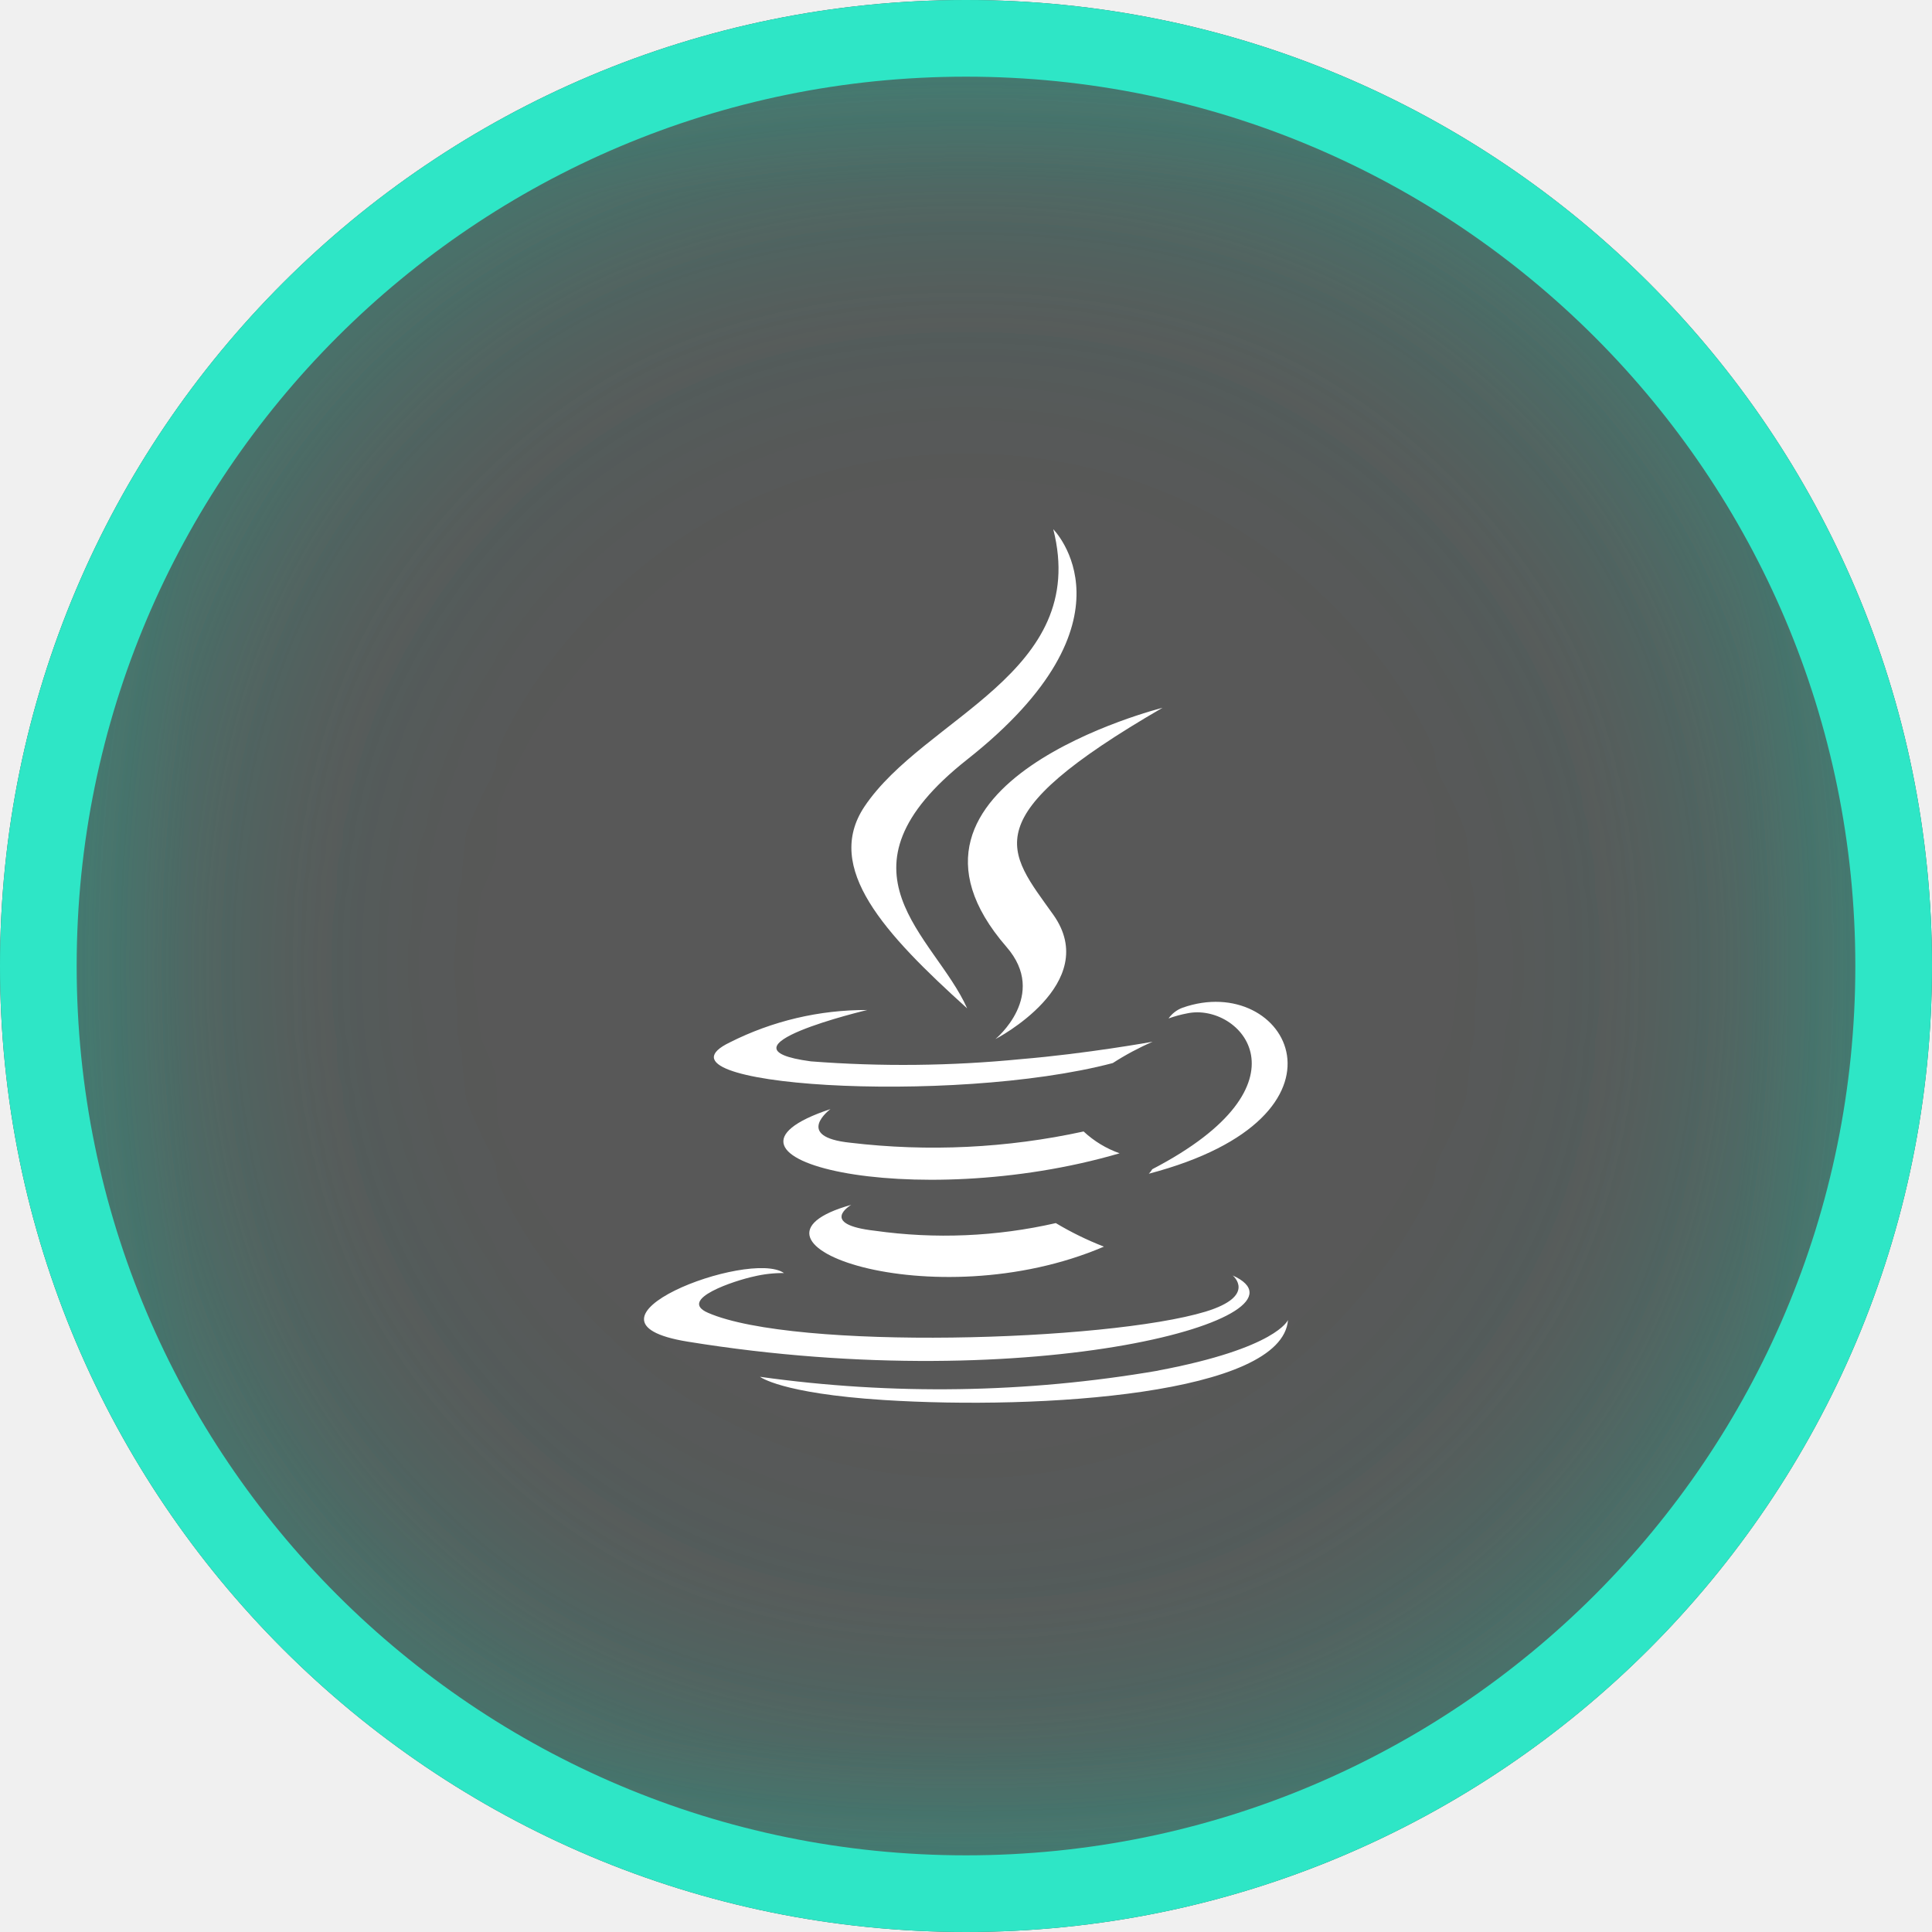
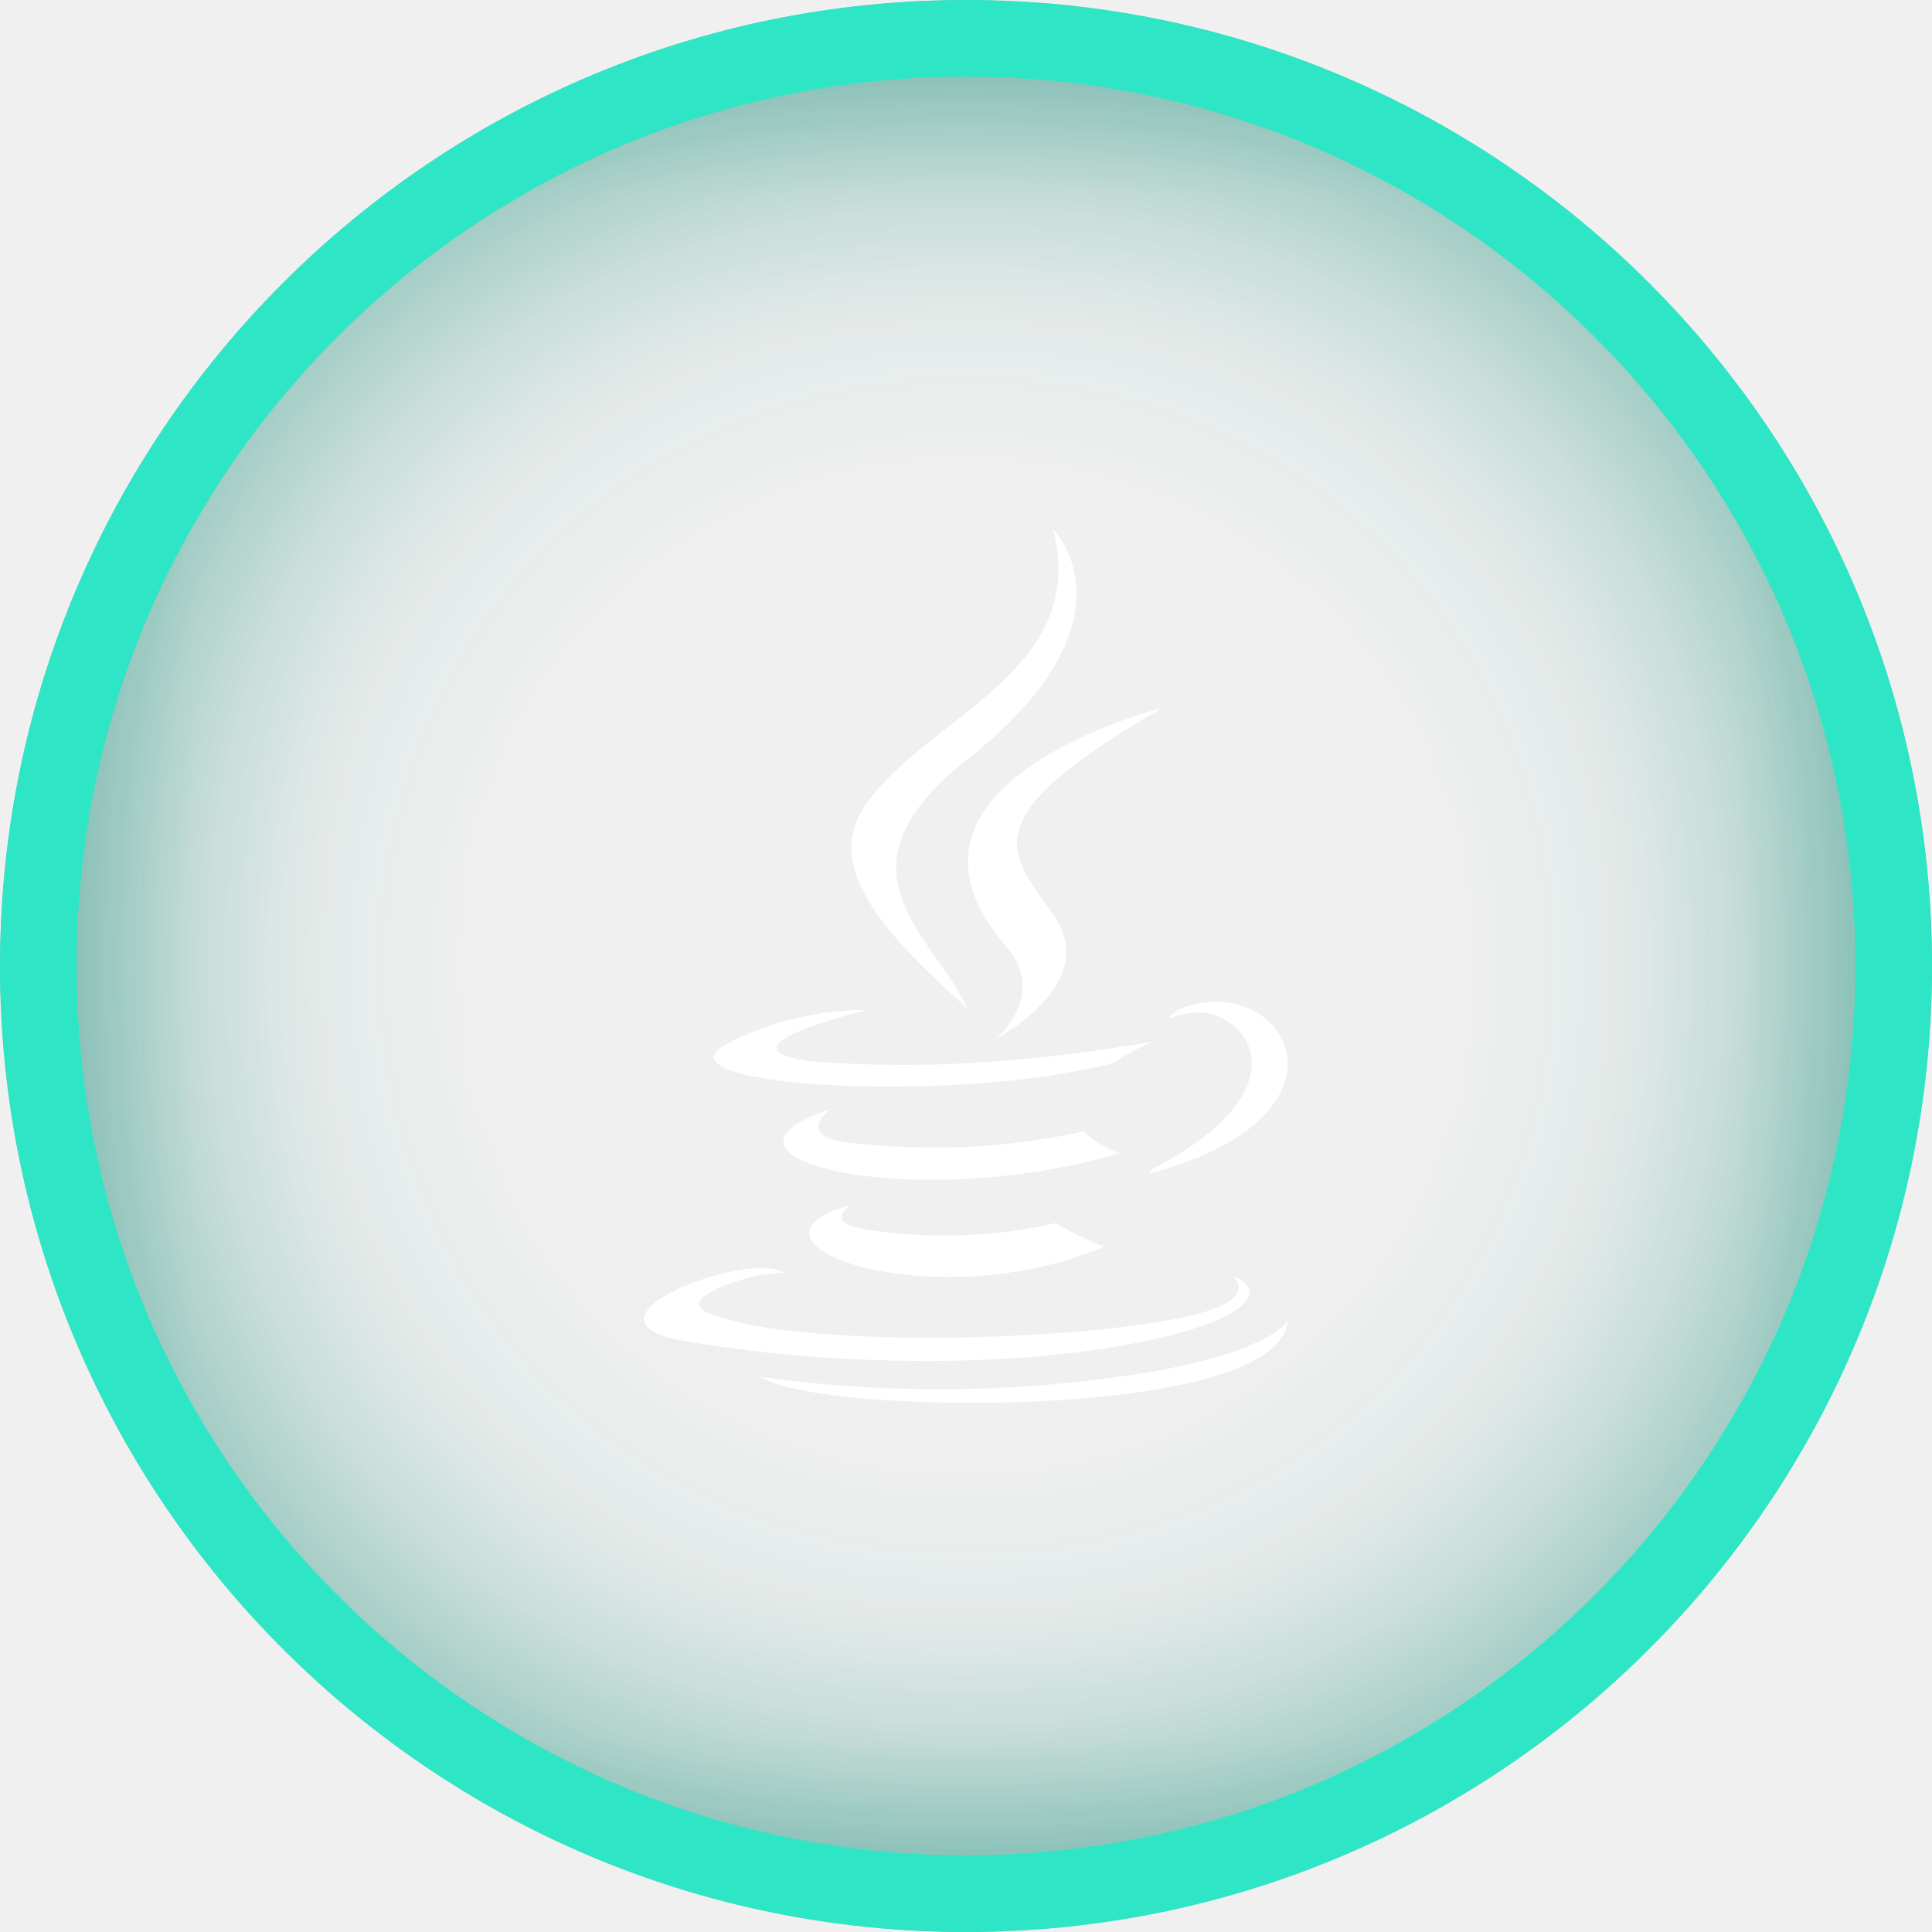
<svg xmlns="http://www.w3.org/2000/svg" width="126" height="126" viewBox="0 0 126 126">
  <defs>
    <filter id="Ellipse_15">
      <feOffset input="SourceAlpha" />
      <feGaussianBlur stdDeviation="18" result="blur" />
      <feFlood flood-color="#309886" result="color" />
      <feComposite operator="out" in="SourceGraphic" in2="blur" />
      <feComposite operator="in" in="color" />
      <feComposite operator="in" in2="SourceGraphic" />
    </filter>
  </defs>
  <g id="icon-java-processing" transform="translate(-1180 -3525)">
    <g data-type="innerShadowGroup">
-       <circle id="Ellipse_15-2" data-name="Ellipse 15" cx="63" cy="63" r="63" transform="translate(1180 3525)" fill="#585858" />
      <g transform="matrix(1, 0, 0, 1, 1180, 3525)" filter="url(#Ellipse_15)">
-         <circle id="Ellipse_15-3" data-name="Ellipse 15" cx="63" cy="63" r="63" fill="#fff" />
+         <circle id="Ellipse_15-2" data-name="Ellipse 15" cx="63" cy="63" r="63" fill="#fff" />
      </g>
-       <g id="Ellipse_15-4" data-name="Ellipse 15" transform="translate(1180 3525)" fill="none" stroke="#2ee6c6" stroke-width="5">
+       <g id="Ellipse_15-3" data-name="Ellipse 15" transform="translate(1180 3525)" fill="none" stroke="#2ee6c6" stroke-width="5">
        <circle cx="63" cy="63" r="63" stroke="none" />
        <circle cx="63" cy="63" r="60.5" fill="none" />
      </g>
    </g>
    <path id="Icon_awesome-java" data-name="Icon awesome-java" d="M30.781,34.814a17.986,17.986,0,0,1,2.6-1.391s-4.306.779-8.589,1.135a78.25,78.25,0,0,1-13.7.145c-6.687-.89,3.672-3.349,3.672-3.349A19.706,19.706,0,0,0,5.8,33.468C-.039,36.294,20.267,37.585,30.781,34.814Zm-9.5-3.572c-2.114-4.751-9.246-8.923,0-16.222C32.813,5.919,26.9,0,26.9,0c2.392,9.4-8.411,12.25-12.317,18.091C11.922,22.086,15.883,26.369,21.279,31.243Zm12.751-19.6c.011,0-19.493,4.873-10.181,15.6,2.748,3.16-.723,6.008-.723,6.008s6.976-3.6,3.772-8.111c-2.993-4.206-5.285-6.3,7.132-13.5Zm-.679,30.1a1.356,1.356,0,0,1-.223.289c14.275-3.75,9.023-13.229,2.2-10.826a1.928,1.928,0,0,0-.912.7,7.839,7.839,0,0,1,1.224-.334c3.449-.723,8.4,4.617-2.292,10.169ZM38.6,48.666s1.613,1.324-1.769,2.359c-6.442,1.947-26.792,2.537-32.444.078-2.036-.879,1.78-2.114,2.982-2.37a8.072,8.072,0,0,1,1.969-.223C7.078,46.92-5.273,51.637,3.061,52.983,25.785,56.677,44.5,51.326,38.6,48.666ZM13.725,44.06c-8.756,2.448,5.329,7.5,16.478,2.726a20.683,20.683,0,0,1-3.138-1.535,32.561,32.561,0,0,1-11.794.5c-3.727-.423-1.547-1.691-1.547-1.691ZM33.73,54.875a84.335,84.335,0,0,1-25.958.4c0-.011,1.313,1.079,8.055,1.513,10.258.656,26.013-.367,26.38-5.218,0,0-.712,1.836-8.478,3.3Zm-4.851-15.6a45.963,45.963,0,0,1-15.221.734c-3.727-.389-1.291-2.192-1.291-2.192-9.658,3.2,5.363,6.832,18.859,2.882a6.717,6.717,0,0,1-2.348-1.424Z" transform="translate(1221.792 3559.516)" fill="#fff" />
  </g>
</svg>
